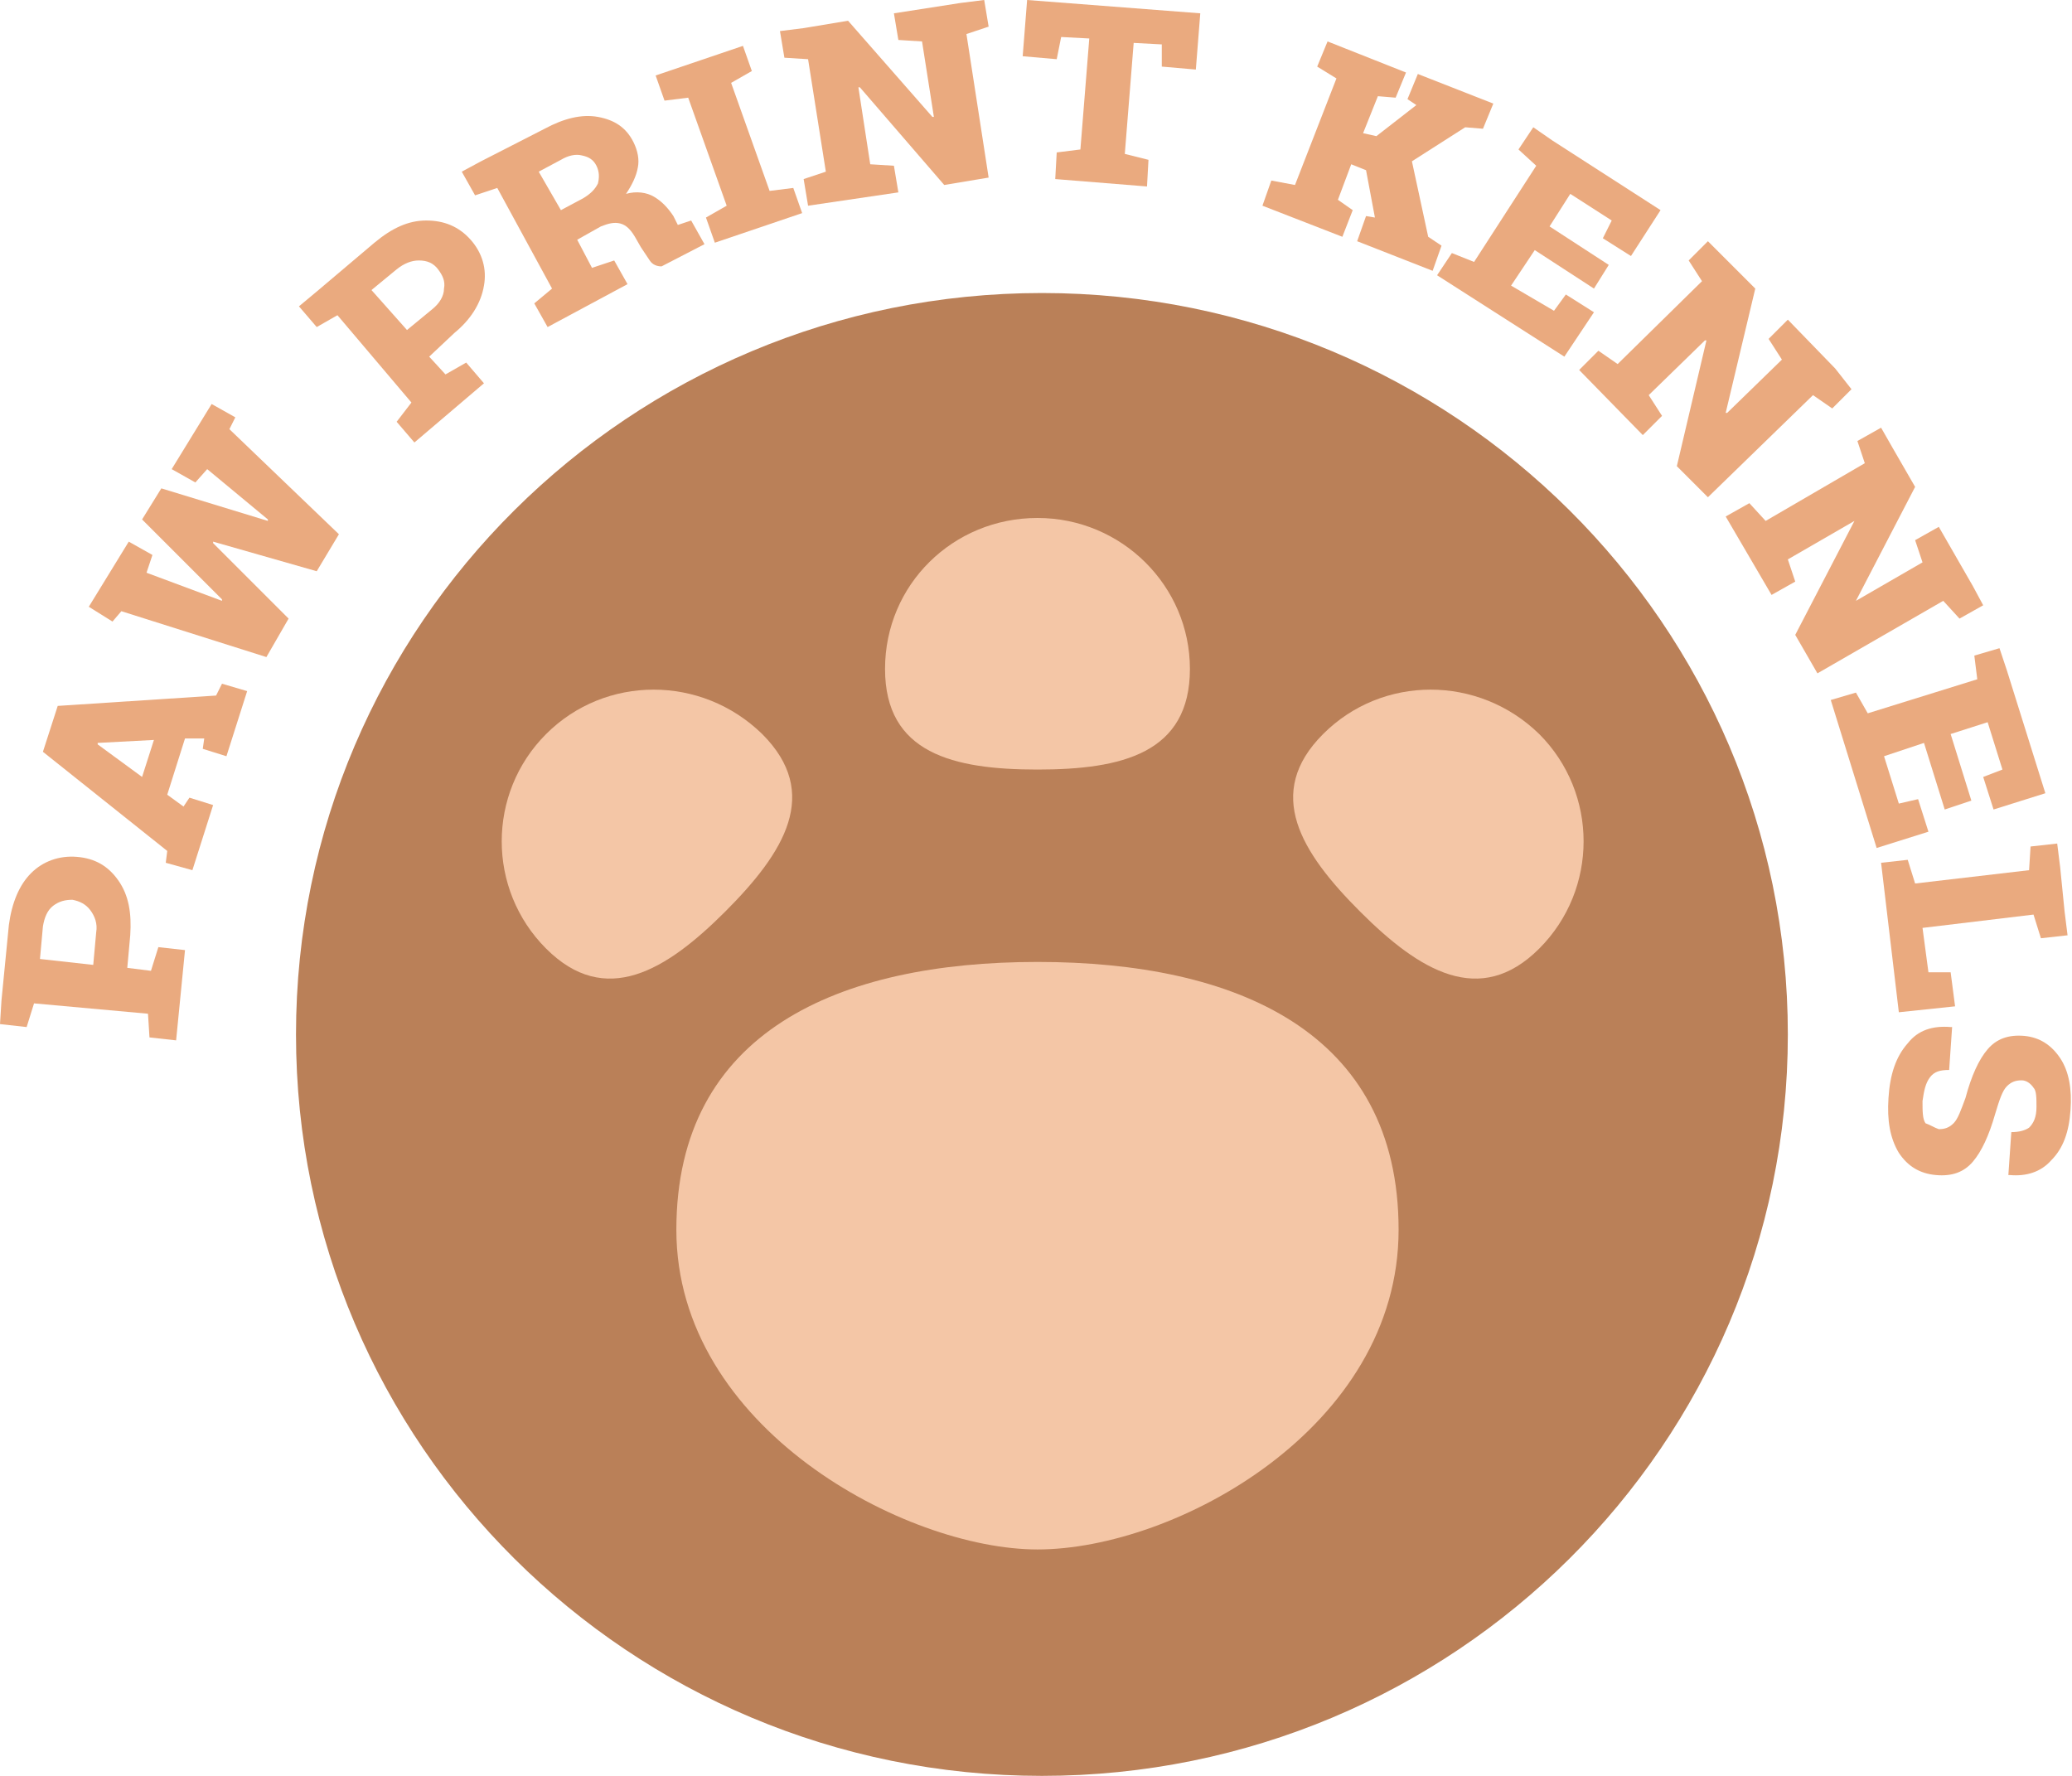
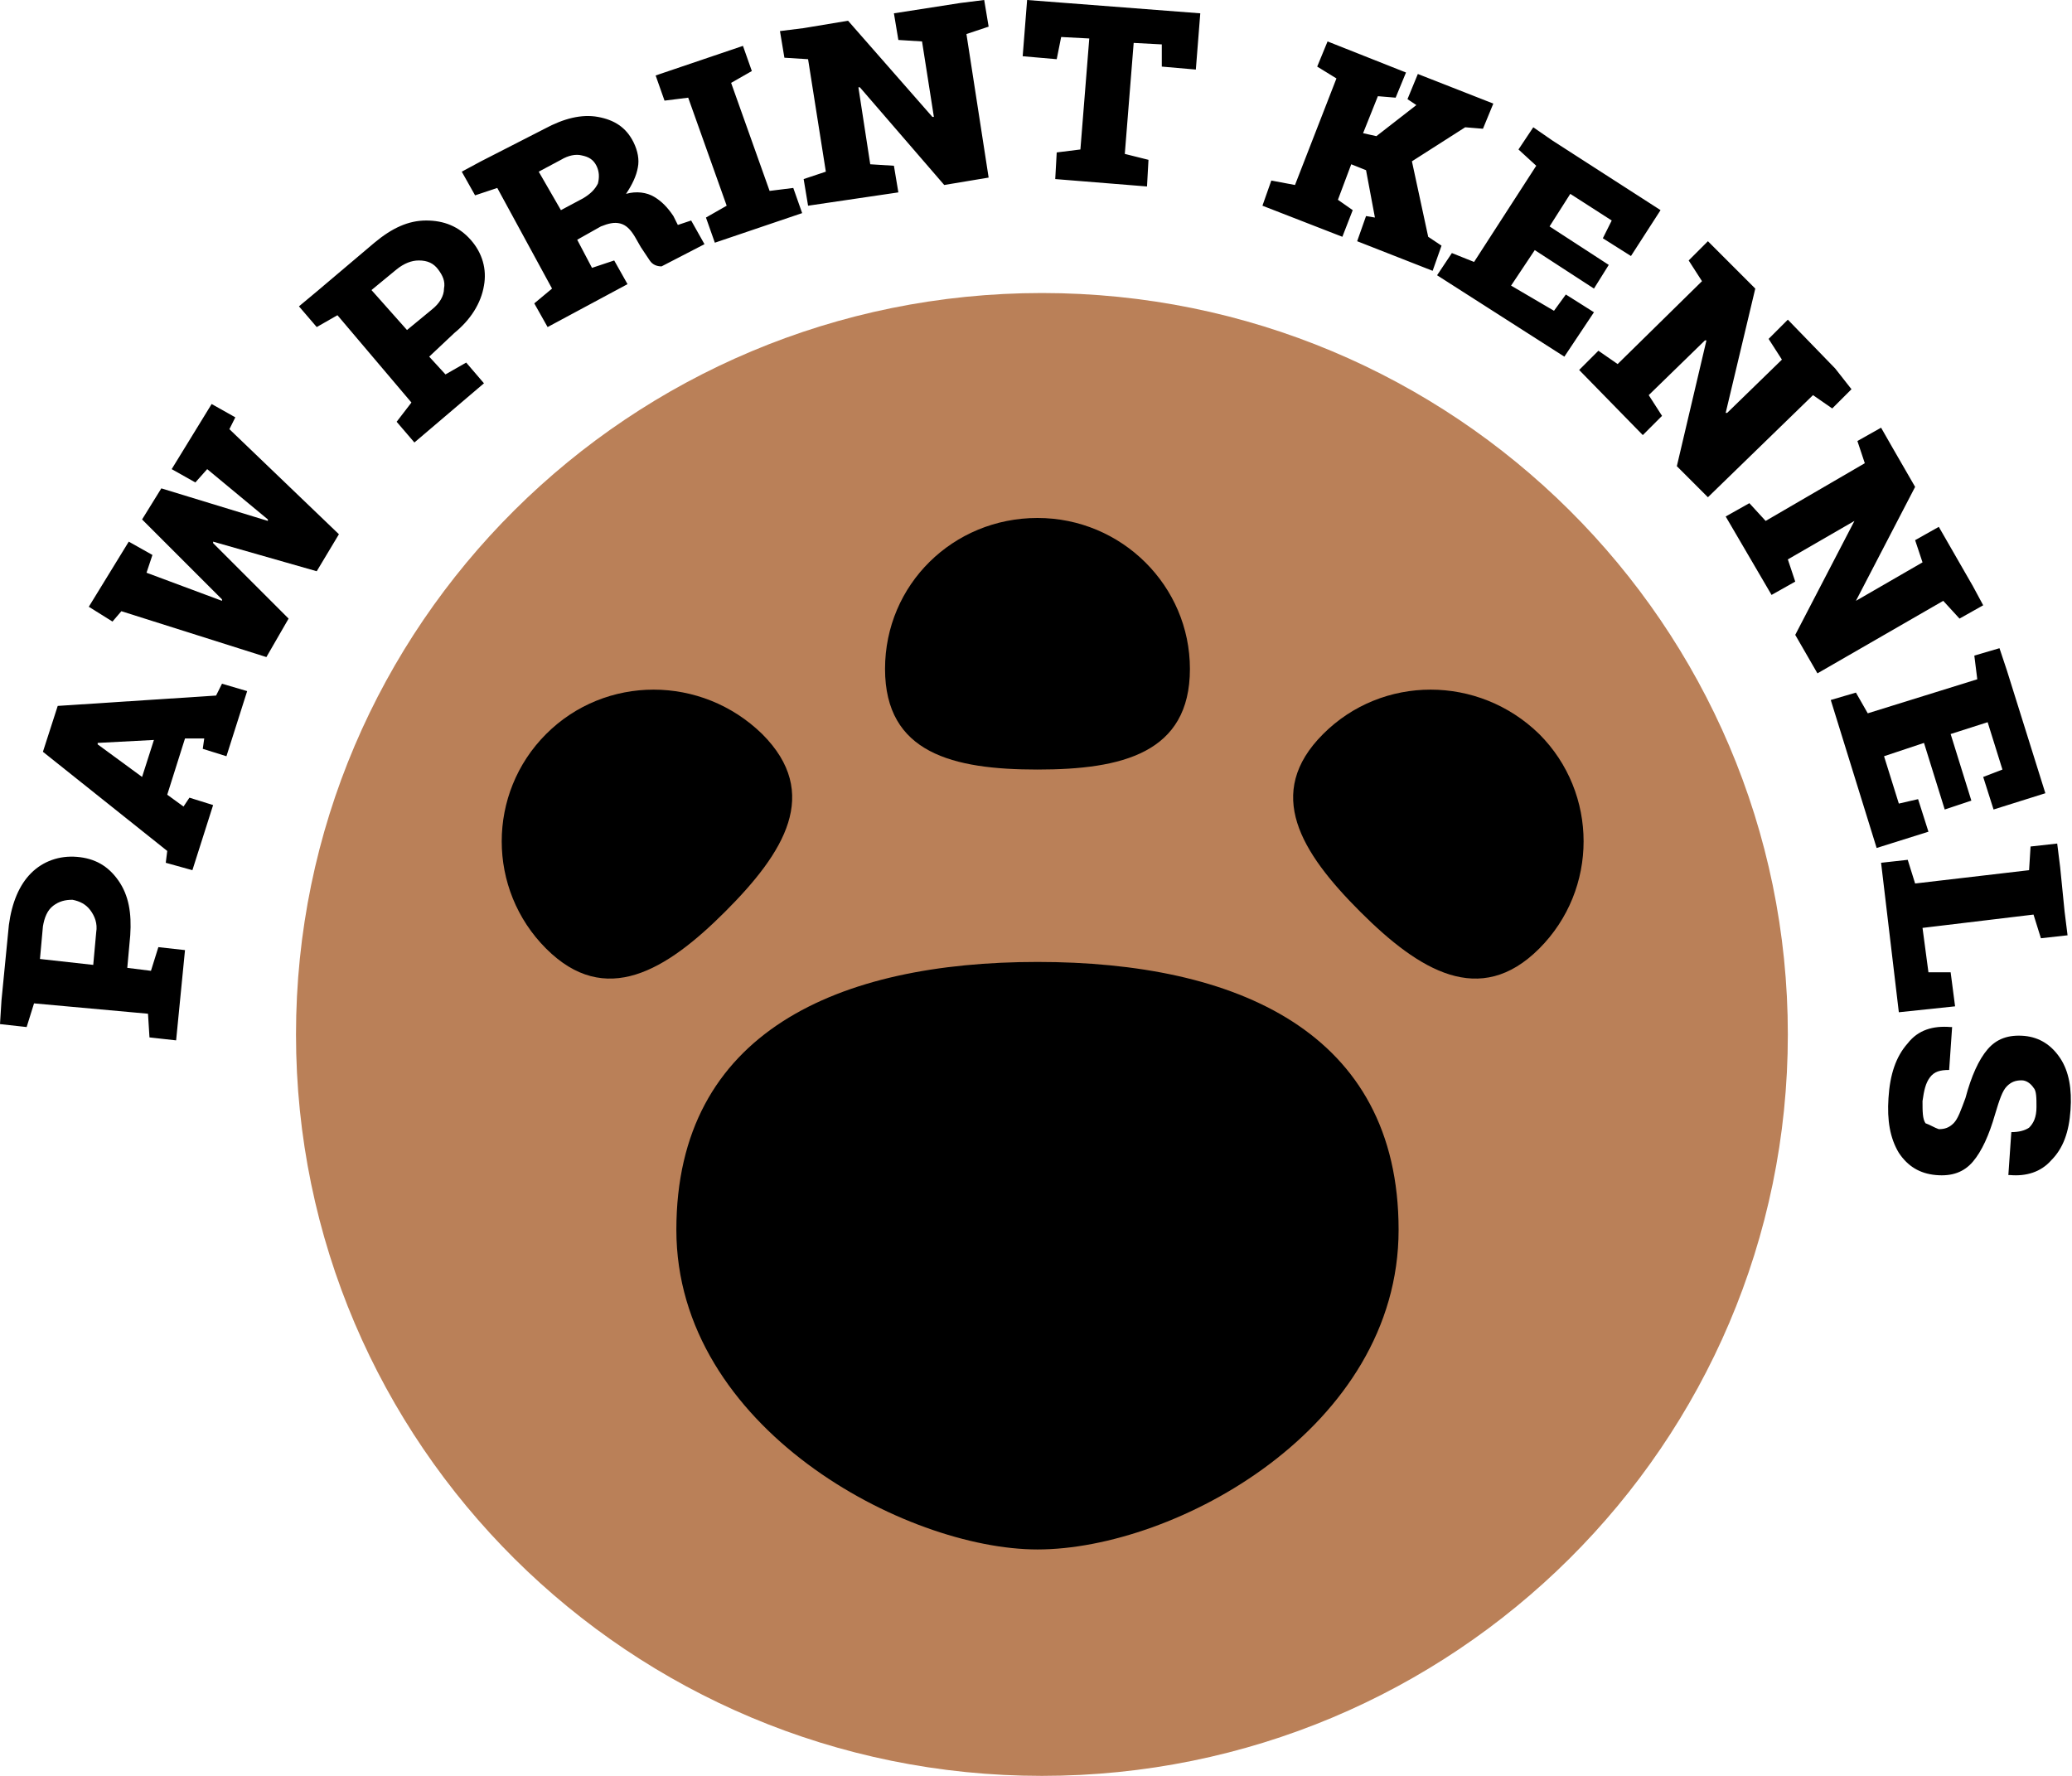
- <svg xmlns="http://www.w3.org/2000/svg" version="1.1" id="Layer_1" x="0px" y="0px" viewBox="0 0 140 120" style="enable-background:new 0 0 140 120;" xml:space="preserve">
-   <style type="text/css">
- 	.st0{fill:#BA8058;}
- 	.st1{fill:#EAAA7F;}
- 	.st2{fill:#F4C6A6;}
- </style>
+ <svg xmlns="http://www.w3.org/2000/svg" id="Layer_1" viewBox="0 0 140 120">
+   <ellipse cx="70.4" cy="69.9" rx="50.4" ry="50.1" fill="#ba8058" />
+   <path d="M.6 62.5c.2-1.5.7-2.7 1.5-3.5s1.9-1.2 3.1-1.1c1.2.1 2.1.6 2.8 1.6.7 1 .9 2.2.8 3.7l-.2 2.2 1.6.2.5-1.6 1.8.2-.6 6.1-1.8-.2-.1-1.6-7.7-.7-.5 1.6-1.8-.2.1-1.6.5-5.1zm5.7 2.7l.2-2.2c.1-.6-.1-1.1-.4-1.5-.3-.4-.7-.6-1.2-.7-.5 0-.9.1-1.3.4-.4.3-.6.8-.7 1.4l-.2 2.2 3.6.4zM11.2 58.3l.1-.8-8.4-6.7 1-3.1 10.7-.7.4-.8 1.7.5-1.4 4.4-1.6-.5.1-.7h-1.3l-1.2 3.8 1.1.8.4-.6 1.6.5-1.4 4.4-1.8-.5zm-1.6-5.8l.8-2.5-3.8.2v.1l3 2.2zM15.9 28.2l-.4.8 7.4 7.1-1.5 2.5-7-2v.1l5.1 5.1-1.5 2.6-9.8-3.1-.6.7L6 41l2.7-4.4 1.6.9-.4 1.2 5.1 1.9v-.1l-5.4-5.4 1.3-2.1 7.2 2.2v-.1L14 31.7l-.8.9-1.6-.9 2.7-4.4 1.6.9zM25.3 16.4c1.2-1 2.3-1.5 3.5-1.5 1.2 0 2.2.4 3 1.3.8.9 1.1 2 .9 3.1-.2 1.2-.9 2.3-2 3.2L29 24.1l1.1 1.2 1.4-.8 1.2 1.4-4.7 4-1.2-1.4 1-1.3-5-5.9-1.4.8-1.2-1.4 1.2-1 3.9-3.3zm2.2 5.9l1.7-1.4c.5-.4.8-.9.8-1.4.1-.5-.1-.9-.4-1.3-.3-.4-.7-.6-1.3-.6-.5 0-1 .2-1.5.6l-1.7 1.4 2.4 2.7zM36.8 8.7c1.3-.7 2.5-1 3.6-.8 1.1.2 1.9.7 2.4 1.7.3.6.4 1.2.3 1.7-.1.6-.4 1.2-.8 1.8.7-.2 1.4-.1 1.9.2.5.3.9.7 1.3 1.3l.3.6.9-.3.9 1.6-2.9 1.5c-.3 0-.6-.1-.8-.4l-.6-.9-.4-.7c-.3-.5-.6-.8-1-.9-.4-.1-.8 0-1.3.2l-1.6.9 1 1.9 1.5-.5.9 1.6-5.4 2.9-.9-1.6 1.2-1-3.7-6.8-1.5.5-.9-1.6 1.3-.7 4.3-2.2zm1.1 5.5l1.5-.8c.5-.3.8-.6 1-1 .1-.4.1-.8-.1-1.2-.2-.4-.5-.6-1-.7-.4-.1-.9 0-1.4.3l-1.5.8 1.5 2.6zM44.9 6.8l-.6-1.7 5.9-2 .6 1.7-1.4.8 2.6 7.3 1.6-.2.6 1.7-5.9 2-.6-1.7 1.4-.8-2.6-7.3-1.6.2zM66.5 0l.3 1.8-1.5.5 1.5 9.7-3 .5-5.7-6.6H58l.8 5.2 1.6.1.3 1.8-6.1.9-.3-1.8 1.5-.5L54.6 4 53 3.9l-.3-1.8 1.6-.2 3-.5L63 7.9h.1l-.8-5.1-1.6-.1-.3-1.8 4.5-.7 1.6-.2zM81.1.9l-.3 3.8-2.3-.2V3l-1.9-.1-.6 7.5 1.6.4-.1 1.8-6.2-.5.1-1.8 1.6-.2.6-7.5-1.9-.1-.3 1.5-2.3-.2.3-3.8 11.7.9zM89 4.5l.7-1.7L95 4.9l-.7 1.7-1.2-.1-1 2.5.9.2 2.7-2.1-.6-.4.7-1.7 5.1 2-.7 1.7-1.2-.1-3.6 2.3 1.1 5.1.9.6-.6 1.7-5.1-2 .6-1.7.6.1-.6-3.2-1-.4-.9 2.4 1 .7-.7 1.8-5.4-2.1.6-1.7 1.6.3 2.8-7.2-1.3-.8zM97.1 18.6l1-1.5 1.5.6 4.2-6.5-1.2-1.1 1-1.5 1.3.9 7.3 4.7-2 3.1-1.9-1.2.6-1.2-2.8-1.8-1.4 2.2 4 2.6-1 1.6-4-2.6-1.6 2.4L105 21l.8-1.1 1.9 1.2-2 3-8.6-5.5zM125.1 26.3l-1.3 1.3-1.3-.9-7.1 6.9-2.1-2.1 2-8.5h-.1l-3.8 3.7.9 1.4-1.3 1.3-4.3-4.4 1.3-1.3 1.3.9L115 19l-.9-1.4 1.3-1.3 1.1 1.1 2.1 2.1-2 8.4h.1l3.7-3.6-.9-1.4 1.3-1.3 3.2 3.3 1.1 1.4zM134 40.9l-1.6.9-1.1-1.2-8.5 4.9-1.5-2.6 4-7.7-4.5 2.6.5 1.5-1.6.9-3.1-5.3 1.6-.9 1.1 1.2 6.7-3.9-.5-1.5 1.6-.9.8 1.4 1.5 2.6-4 7.7 4.5-2.6-.5-1.5 1.6-.9 2.3 4 .7 1.3zM123.7 47.3l1.7-.5.8 1.4 7.4-2.3-.2-1.6 1.7-.5.5 1.5 2.6 8.3-3.5 1.1-.7-2.2 1.3-.5-1-3.2-2.5.8 1.4 4.5-1.8.6-1.4-4.5-2.7.9 1 3.2 1.3-.3.7 2.2-3.5 1.1-3.1-10zM127.1 58.3l1.8-.2.5 1.6 7.7-.9.1-1.6 1.8-.2.2 1.6.3 3 .2 1.6-1.8.2-.5-1.6-7.5.9.4 3h1.5l.3 2.3-3.8.4-1.2-10.1zM131 76.3c.4 0 .7-.1 1-.4.3-.3.5-.9.8-1.7.4-1.5.9-2.6 1.5-3.3.6-.7 1.4-1 2.5-.9 1 .1 1.8.6 2.4 1.5.6.9.8 2.1.7 3.5-.1 1.5-.5 2.6-1.3 3.4-.7.8-1.7 1.1-2.8 1h-.1l.2-2.9c.5 0 .9-.1 1.2-.3.3-.3.5-.7.5-1.4 0-.6 0-1.1-.2-1.3-.2-.3-.5-.5-.8-.5-.4 0-.7.1-1 .4-.3.3-.5.9-.8 1.9-.4 1.4-.9 2.5-1.5 3.2-.6.7-1.4 1-2.5.9-1.1-.1-1.9-.6-2.5-1.5-.6-1-.8-2.2-.7-3.7.1-1.6.5-2.8 1.3-3.7.7-.9 1.7-1.2 2.9-1.1h.1l-.2 2.9c-.6 0-1 .1-1.3.5-.3.4-.4.9-.5 1.6 0 .7 0 1.2.2 1.5.3.1.6.3.9.4z" />
  <g>
-     <ellipse class="st0" cx="70.4" cy="69.9" rx="50.4" ry="50.1" />
-   </g>
-   <g>
-     <path class="st1" d="M0.6,62.5C0.8,61,1.3,59.8,2.1,59s1.9-1.2,3.1-1.1C6.4,58,7.3,58.5,8,59.5c0.7,1,0.9,2.2,0.8,3.7l-0.2,2.2   l1.6,0.2l0.5-1.6l1.8,0.2l-0.6,6.1l-1.8-0.2L10,68.5l-7.7-0.7l-0.5,1.6L0,69.2l0.1-1.6L0.6,62.5z M6.3,65.2l0.2-2.2   c0.1-0.6-0.1-1.1-0.4-1.5c-0.3-0.4-0.7-0.6-1.2-0.7c-0.5,0-0.9,0.1-1.3,0.4c-0.4,0.3-0.6,0.8-0.7,1.4l-0.2,2.2L6.3,65.2z" />
-     <path class="st1" d="M11.2,58.3l0.1-0.8l-8.4-6.7l1-3.1L14.6,47l0.4-0.8l1.7,0.5l-1.4,4.4l-1.6-0.5l0.1-0.7l-1.3,0l-1.2,3.8   l1.1,0.8l0.4-0.6l1.6,0.5l-1.4,4.4L11.2,58.3z M9.6,52.5l0.8-2.5l-3.8,0.2l0,0.1L9.6,52.5z" />
-     <path class="st1" d="M15.9,28.2L15.5,29l7.4,7.1l-1.5,2.5l-7-2l0,0.1l5.1,5.1L18,44.4l-9.8-3.1L7.6,42L6,41l2.7-4.4l1.6,0.9   l-0.4,1.2l5.1,1.9l0-0.1l-5.4-5.4l1.3-2.1l7.2,2.2l0-0.1L14,31.7l-0.8,0.9l-1.6-0.9l2.7-4.4L15.9,28.2z" />
-     <path class="st1" d="M25.3,16.4c1.2-1,2.3-1.5,3.5-1.5c1.2,0,2.2,0.4,3,1.3c0.8,0.9,1.1,2,0.9,3.1c-0.2,1.2-0.9,2.3-2,3.2L29,24.1   l1.1,1.2l1.4-0.8l1.2,1.4l-4.7,4l-1.2-1.4l1-1.3l-5-5.9l-1.4,0.8l-1.2-1.4l1.2-1L25.3,16.4z M27.5,22.3l1.7-1.4   c0.5-0.4,0.8-0.9,0.8-1.4c0.1-0.5-0.1-0.9-0.4-1.3c-0.3-0.4-0.7-0.6-1.3-0.6c-0.5,0-1,0.2-1.5,0.6l-1.7,1.4L27.5,22.3z" />
-     <path class="st1" d="M36.8,8.7c1.3-0.7,2.5-1,3.6-0.8c1.1,0.2,1.9,0.7,2.4,1.7c0.3,0.6,0.4,1.2,0.3,1.7c-0.1,0.6-0.4,1.2-0.8,1.8   c0.7-0.2,1.4-0.1,1.9,0.2c0.5,0.3,0.9,0.7,1.3,1.3l0.3,0.6l0.9-0.3l0.9,1.6L44.7,18c-0.3,0-0.6-0.1-0.8-0.4   c-0.2-0.3-0.4-0.6-0.6-0.9L42.9,16c-0.3-0.5-0.6-0.8-1-0.9c-0.4-0.1-0.8,0-1.3,0.2L39,16.2l1,1.9l1.5-0.5l0.9,1.6l-5.4,2.9   l-0.9-1.6l1.2-1l-3.7-6.8l-1.5,0.5l-0.9-1.6l1.3-0.7L36.8,8.7z M37.9,14.2l1.5-0.8c0.5-0.3,0.8-0.6,1-1c0.1-0.4,0.1-0.8-0.1-1.2   c-0.2-0.4-0.5-0.6-1-0.7c-0.4-0.1-0.9,0-1.4,0.3l-1.5,0.8L37.9,14.2z" />
-     <path class="st1" d="M44.9,6.8l-0.6-1.7l5.9-2l0.6,1.7l-1.4,0.8l2.6,7.3l1.6-0.2l0.6,1.7l-5.9,2l-0.6-1.7l1.4-0.8l-2.6-7.3   L44.9,6.8z" />
-     <path class="st1" d="M66.5,0l0.3,1.8l-1.5,0.5l1.5,9.7l-3,0.5l-5.7-6.6l-0.1,0l0.8,5.2l1.6,0.1l0.3,1.8l-6.1,0.9l-0.3-1.8l1.5-0.5   l-1.2-7.6L53,3.9l-0.3-1.8l1.6-0.2l3-0.5L63,7.9l0.1,0l-0.8-5.1l-1.6-0.1l-0.3-1.8l4.5-0.7L66.5,0z" />
-     <path class="st1" d="M81.1,0.9l-0.3,3.8l-2.3-0.2l0-1.5l-1.9-0.1L76,10.4l1.6,0.4l-0.1,1.8l-6.2-0.5l0.1-1.8l1.6-0.2l0.6-7.5   l-1.9-0.1L71.4,4l-2.3-0.2L69.4,0L81.1,0.9z" />
-     <path class="st1" d="M89,4.5l0.7-1.7L95,4.9l-0.7,1.7l-1.2-0.1l-1,2.5L93,9.2l2.7-2.1l-0.6-0.4l0.7-1.7l5.1,2l-0.7,1.7L99,8.6   l-3.6,2.3l1.1,5.1l0.9,0.6l-0.6,1.7l-5.1-2l0.6-1.7l0.6,0.1l-0.6-3.2l-1-0.4l-0.9,2.4l1,0.7L90.7,16l-5.4-2.1l0.6-1.7l1.6,0.3   l2.8-7.2L89,4.5z" />
-     <path class="st1" d="M97.1,18.6l1-1.5l1.5,0.6l4.2-6.5l-1.2-1.1l1-1.5l1.3,0.9l7.3,4.7l-2,3.1l-1.9-1.2l0.6-1.2l-2.8-1.8l-1.4,2.2   l4,2.6l-1,1.6l-4-2.6l-1.6,2.4L105,21l0.8-1.1l1.9,1.2l-2,3L97.1,18.6z" />
-     <path class="st1" d="M125.1,26.3l-1.3,1.3l-1.3-0.9l-7.1,6.9l-2.1-2.1l2-8.5l-0.1,0l-3.8,3.7l0.9,1.4l-1.3,1.3l-4.3-4.4l1.3-1.3   l1.3,0.9L115,19l-0.9-1.4l1.3-1.3l1.1,1.1l2.1,2.1l-2,8.4l0.1,0l3.7-3.6l-0.9-1.4l1.3-1.3l3.2,3.3L125.1,26.3z" />
-     <path class="st1" d="M134,40.9l-1.6,0.9l-1.1-1.2l-8.5,4.9l-1.5-2.6l4-7.7l0,0l-4.5,2.6l0.5,1.5l-1.6,0.9l-3.1-5.3l1.6-0.9l1.1,1.2   l6.7-3.9l-0.5-1.5l1.6-0.9l0.8,1.4l1.5,2.6l-4,7.7l0,0l4.5-2.6l-0.5-1.5l1.6-0.9l2.3,4L134,40.9z" />
-     <path class="st1" d="M123.7,47.3l1.7-0.5l0.8,1.4l7.4-2.3l-0.2-1.6l1.7-0.5l0.5,1.5l2.6,8.3l-3.5,1.1l-0.7-2.2l1.3-0.5l-1-3.2   l-2.5,0.8l1.4,4.5l-1.8,0.6l-1.4-4.5l-2.7,0.9l1,3.2l1.3-0.3l0.7,2.2l-3.5,1.1L123.7,47.3z" />
-     <path class="st1" d="M127.1,58.3l1.8-0.2l0.5,1.6l7.7-0.9l0.1-1.6L139,57l0.2,1.6l0.3,3l0.2,1.6l-1.8,0.2l-0.5-1.6l-7.5,0.9l0.4,3   l1.5,0l0.3,2.3l-3.8,0.4L127.1,58.3z" />
-     <path class="st1" d="M131,76.3c0.4,0,0.7-0.1,1-0.4c0.3-0.3,0.5-0.9,0.8-1.7c0.4-1.5,0.9-2.6,1.5-3.3c0.6-0.7,1.4-1,2.5-0.9   c1,0.1,1.8,0.6,2.4,1.5c0.6,0.9,0.8,2.1,0.7,3.5c-0.1,1.5-0.5,2.6-1.3,3.4c-0.7,0.8-1.7,1.1-2.8,1l-0.1,0l0.2-2.9   c0.5,0,0.9-0.1,1.2-0.3c0.3-0.3,0.5-0.7,0.5-1.4c0-0.6,0-1.1-0.2-1.3c-0.2-0.3-0.5-0.5-0.8-0.5c-0.4,0-0.7,0.1-1,0.4   c-0.3,0.3-0.5,0.9-0.8,1.9c-0.4,1.4-0.9,2.5-1.5,3.2c-0.6,0.7-1.4,1-2.5,0.9c-1.1-0.1-1.9-0.6-2.5-1.5c-0.6-1-0.8-2.2-0.7-3.7   c0.1-1.6,0.5-2.8,1.3-3.7c0.7-0.9,1.7-1.2,2.9-1.1l0.1,0l-0.2,2.9c-0.6,0-1,0.1-1.3,0.5c-0.3,0.4-0.4,0.9-0.5,1.6   c0,0.7,0,1.2,0.2,1.5C130.4,76,130.7,76.2,131,76.3z" />
-   </g>
-   <g>
-     <path class="st2" d="M80.4,45.2c0,5.7-4.6,6.8-10.3,6.8c-5.7,0-10.3-1.1-10.3-6.8S64.4,35,70.1,35C75.8,35,80.4,39.6,80.4,45.2z" />
-     <path class="st2" d="M45.7,83.1C45.7,69.7,56.7,65,70.1,65s24.4,4.7,24.4,18.1s-15.1,21.6-24.4,21.6   C61.2,104.7,45.7,96.5,45.7,83.1z" />
-     <path class="st2" d="M104,64.1c-4,4-8.1,1.5-12.1-2.5s-6.5-8-2.5-12c4-4,10.5-4,14.6,0C108,53.6,108,60.1,104,64.1z" />
-     <path class="st2" d="M51.5,49.6c4,4,1.5,8-2.5,12c-4,4-8.1,6.5-12.1,2.5c-4-4-4-10.5,0-14.5S47.4,45.6,51.5,49.6z" />
+     <path d="M80.4 45.2c0 5.7-4.6 6.8-10.3 6.8-5.7 0-10.3-1.1-10.3-6.8S64.4 35 70.1 35c5.7 0 10.3 4.6 10.3 10.2zM45.7 83.1c0-13.4 11-18.1 24.4-18.1s24.4 4.7 24.4 18.1-15.1 21.6-24.4 21.6c-8.9 0-24.4-8.2-24.4-21.6zM104 64.1c-4 4-8.1 1.5-12.1-2.5s-6.5-8-2.5-12 10.5-4 14.6 0c4 4 4 10.5 0 14.5zM51.5 49.6c4 4 1.5 8-2.5 12s-8.1 6.5-12.1 2.5-4-10.5 0-14.5 10.5-4 14.6 0z" />
  </g>
</svg>
